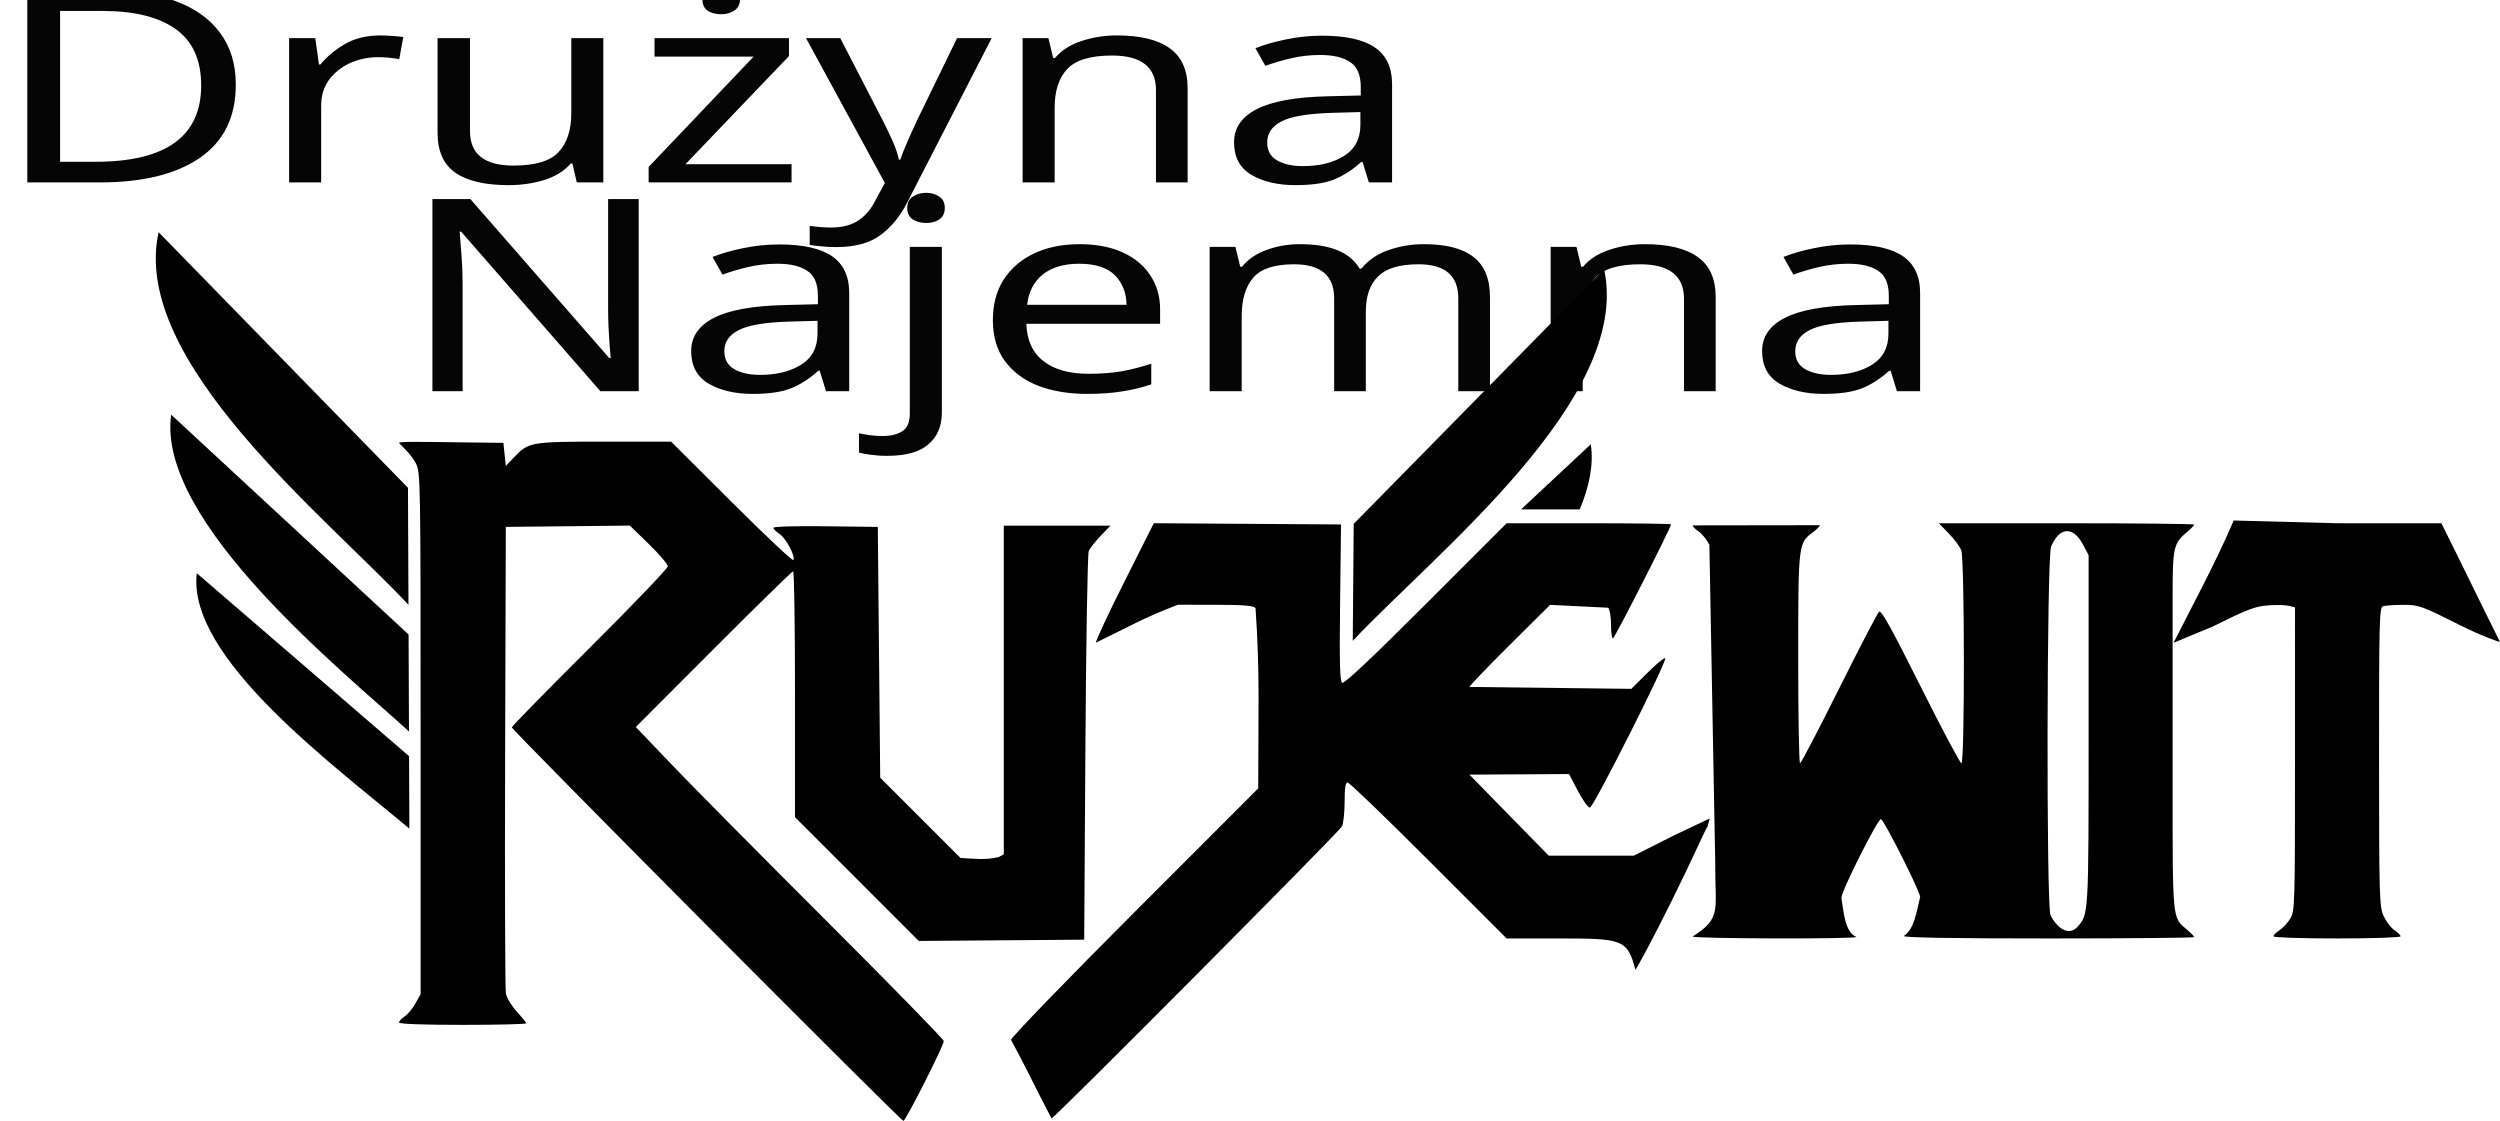
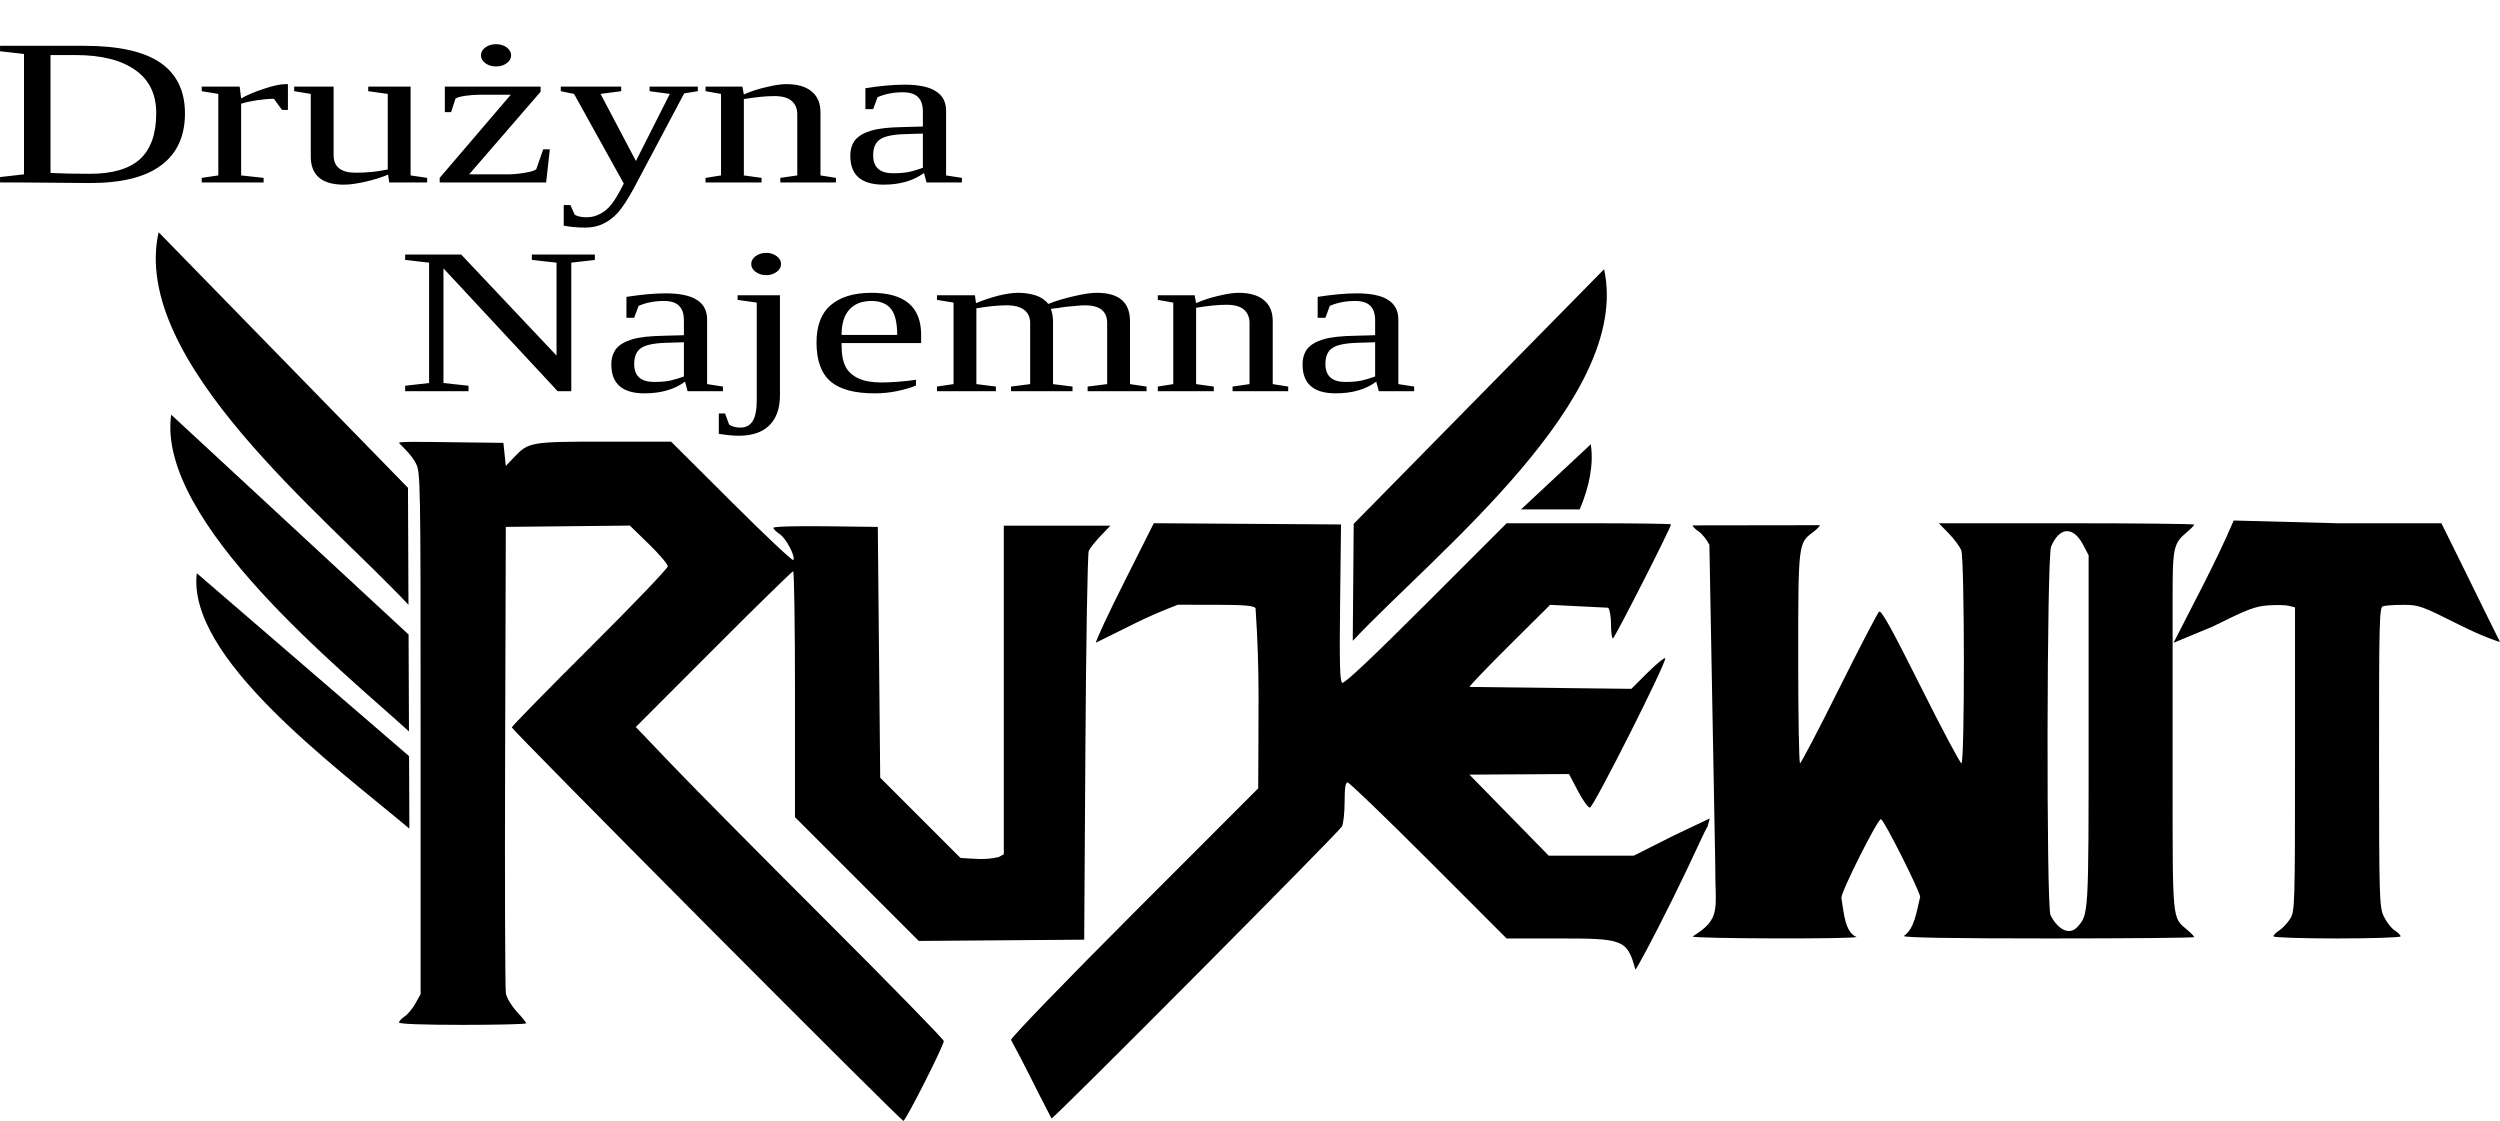
<svg version="1.1" viewBox="0 0 118.851 53.292">
  <g transform="translate(-81.839 -98.973)">
    <g transform="matrix(1.4834 0 0 1.4834 -105.17 -282.05)">
      <g>
        <g transform="matrix(.40504 0 0 .40504 131.06 264.3)">
          <g transform="translate(-10.114 -5.7619)">
            <path class="mainLogoText" d="m45.629 22.333c-5.849 0-6.019 0.029-7.154 1.225l-0.665 0.7c-0.063-0.61-0.127-1.22-0.19-1.829l-4.13-0.051c-2.651-0.033-4.13-0.06-4.13 0.061 0.486 0.5 1 0.975 1.341 1.625 0.358 0.703 0.368 1.302 0.368 21.356v20.633l-0.415 0.74c-0.229 0.407-0.613 0.869-0.855 1.027-0.241 0.158-0.439 0.371-0.439 0.473 0 0.116 1.883 0.186 5.032 0.186 2.768 0 5.032-0.055 5.032-0.121 0-0.067-0.336-0.486-0.748-0.932-0.426-0.462-0.796-1.084-0.861-1.445-0.062-0.349-0.089-8.795-0.059-18.769l0.054-18.135 4.908-0.051 4.908-0.051 1.501 1.46c0.825 0.803 1.501 1.595 1.501 1.761 0 0.165-2.777 3.065-6.172 6.444-3.394 3.379-6.172 6.215-6.172 6.303s6.936 7.128 15.412 15.646c8.476 8.518 15.483 15.487 15.57 15.487 0.183 0 3.199-5.952 3.199-6.313 0-0.132-4.193-4.427-9.317-9.545-5.124-5.117-10.607-10.654-12.184-12.305l-2.868-3 6.152-6.162c3.383-3.389 6.217-6.162 6.298-6.162 0.08 0 0.146 4.378 0.146 9.729v9.728l9.793 9.793 6.545-0.05 6.545-0.05 0.095-15.191c0.052-8.355 0.171-15.363 0.265-15.572 0.093-0.209 0.517-0.743 0.942-1.187l0.772-0.807h-8.435v26.003l-0.405 0.217c-1.072 0.254-1.904 0.132-3.025 0.069-2.116-2.117-4.233-4.233-6.35-6.349l-0.095-9.921-0.095-9.922-4.13-0.051c-2.374-0.029-4.13 0.022-4.13 0.121 0 0.094 0.221 0.316 0.49 0.493 0.514 0.337 1.268 1.766 1.087 2.059-0.058 0.094-2.256-1.975-4.886-4.597l-4.78-4.767zm87.876 33.384c-0.029 3.633 0.554 4.311-1.79 5.77 0 0.178 12.79 0.214 12.967 0.037-0.909-0.367-1.007-1.911-1.194-3.104 0-0.536 2.895-6.287 3.131-6.219 0.252 0.073 3.09 5.718 3.1 6.156-0.291 1.178-0.448 2.527-1.294 3.09 0 0.131 3.77 0.195 11.489 0.195 6.319-3e-6 11.489-0.049 11.489-0.107 0-0.059-0.259-0.325-0.576-0.592-1.171-0.985-1.133-0.578-1.133-11.98l-2e-5 -14.462c0-3.778 0.078-4.124 1.133-5.011 0.317-0.267 0.576-0.534 0.576-0.593 0-0.059-4.547-0.107-10.104-0.107h-10.104l0.788 0.807c0.433 0.444 0.879 1.048 0.989 1.341 0.268 0.714 0.279 16.841 0.011 16.841-0.104 0-1.56-2.742-3.236-6.093-2.276-4.551-3.105-6.044-3.276-5.9-0.126 0.106-1.552 2.848-3.17 6.093s-3.006 5.9-3.086 5.9-0.145-3.725-0.145-8.279c0-9.102 5e-3 -9.142 1.169-10.002 0.297-0.22 0.541-0.469 0.541-0.554l-10.065 0.014c0 0.092 0.213 0.307 0.472 0.477 0.26 0.17 0.644 0.647 0.855 1.059m36.729 7.756 3.104-1.291c2.723-1.356 3.351-1.597 4.363-1.67 0.65-0.047 1.398-0.032 1.661 0.035l0.48 0.12-5.3e-4 12.007c-7.9e-4 11.567-0.015 12.03-0.371 12.614-0.204 0.334-0.588 0.75-0.854 0.924-0.266 0.174-0.484 0.392-0.484 0.485 0 0.093 2.24 0.168 5.032 0.168s5.032-0.075 5.032-0.168c0-0.092-0.221-0.313-0.491-0.489-0.27-0.177-0.652-0.678-0.85-1.114-0.34-0.75-0.36-1.422-0.364-12.593-4e-3 -10.588 0.027-11.813 0.296-11.916 0.165-0.063 0.887-0.115 1.605-0.115 1.258 0 1.419 0.058 4.492 1.601 1.753 0.881 3.138 1.357 3.171 1.323-1.651-3.304-2.836-5.789-4.633-9.381h-8.216l-8.216-0.217c-1.419 3.338-3.388 6.951-4.759 9.677zm-36.701 13.897-2.826 1.342-3.181 1.601h-6.737l-6.271-6.411 7.881-0.045 0.698 1.329c0.384 0.731 0.812 1.329 0.95 1.329 0.282 0 6.149-11.635 5.961-11.823-0.066-0.066-0.696 0.452-1.4 1.151l-1.281 1.272-12.809-0.15c0-0.082 1.437-1.578 3.193-3.323l3.194-3.173 4.589 0.228c0.125 0.125 0.228 0.723 0.228 1.329 0 0.606 0.068 1.102 0.151 1.102 0.128 0 4.596-8.775 4.596-9.027 0-0.048-2.926-0.088-6.503-0.088h-6.503l-6.388 6.386c-4.263 4.262-6.467 6.338-6.625 6.24-0.183-0.113-0.22-1.536-0.164-6.339l0.072-6.192-7.406-0.049-7.406-0.049-2.346 4.665c-1.29 2.566-2.293 4.719-2.227 4.785 2.748-1.334 3.685-1.924 6.473-2.999l2.967 0.004c2.258 0.003 3.019 0.066 3.181 0.261 0.354 5.144 0.213 8.407 0.213 14.262l-9.78 9.787c-5.461 5.465-9.78 9.933-9.78 10.119 1.135 2.064 1.655 3.244 3.205 6.214 0.211 0 22.763-22.676 22.981-23.108 0.115-0.228 0.21-1.104 0.21-1.946 0-1.103 0.067-1.532 0.239-1.532 0.131 0 3.015 2.777 6.408 6.172l6.169 6.172h4.007c5.134 0 5.549 0.031 6.181 2.468 0.111-0.069 1.33-2.325 2.942-5.577 1.613-3.252 2.66-5.682 2.761-5.717m28.411-23.401c0.451-0.027 0.917 0.326 1.308 1.066l0.442 0.837v13.838c0 14.719 8e-3 14.583-0.891 15.576-0.602 0.665-1.506 0.269-2.123-0.93-0.341-0.663-0.299-28.356 0.045-29.168 0.332-0.784 0.768-1.192 1.219-1.22z" stroke-width=".19" />
            <g class="logoWings">
              <path d="m11.334 20.2 18.783 17.393 0.032 7.672c-5.13-4.69-20.016-16.614-18.815-25.065z" fillstroke-width=".19" />
              <path d="m13.358 32.741 16.798 14.478 0.024 5.732c-6.216-5.198-17.597-13.587-16.822-20.209z" stroke-width=".19" />
              <path d="m10.339 5.762 19.731 20.225 0.038 9.257c-6.502-6.97-22.042-19.292-19.769-29.482z" stroke-width=".204" />
              <path d="m124.71 8.69-19.811 20.146-0.075 9.257c6.53-6.944 22.118-19.204 19.886-29.403z" stroke-width=".204" />
              <path d="m123.66 22.538-5.52 5.154h4.643c0.757-1.797 1.113-3.541 0.877-5.154z" stroke-width=".19" />
            </g>
            <flowRoot transform="matrix(.26458 0 0 .26458 10.114 5.7619)" font-family="sans-serif" font-size="40px" letter-spacing="0px" word-spacing="0px" style="line-height:1.25">
              <flowRegion>
                <rect x="425.83" y="40.111" width="266.64" height="42.775" />
              </flowRegion>
              <flowPara>dru</flowPara>
            </flowRoot>
          </g>
        </g>
-         <g transform="matrix(.64892 0 0 .64892 151.25 232.85)" font-family="'DS Etienne'" letter-spacing="0px" opacity=".98" word-spacing="0px">
-           <text transform="scale(1.1643 .85886)" x="-33.673" y="53.567" font-size="15.472px" stroke-width=".387" style="line-height:1.25">
+         <g transform="matrix(.64892 0 0 .64892 151.25 232.85)">
+           <text transform="scale(1.1643 .85886)" x="-33.673" y="53.567" stroke-width=".387">
            <tspan x="-33.673" y="53.567" stroke-width=".387">Drużyna</tspan>
          </text>
-           <text transform="scale(1.1643 .85886)" x="-16.487" y="65.572" font-size="15.472px" opacity="1" stroke-width=".387" style="line-height:1.25">
+           <text transform="scale(1.1643 .85886)" x="-16.487" y="65.572" opacity="1" stroke-width=".387">
            <tspan x="-16.487" y="65.572" stroke-width=".387">Najemna</tspan>
          </text>
        </g>
      </g>
    </g>
  </g>
</svg>
